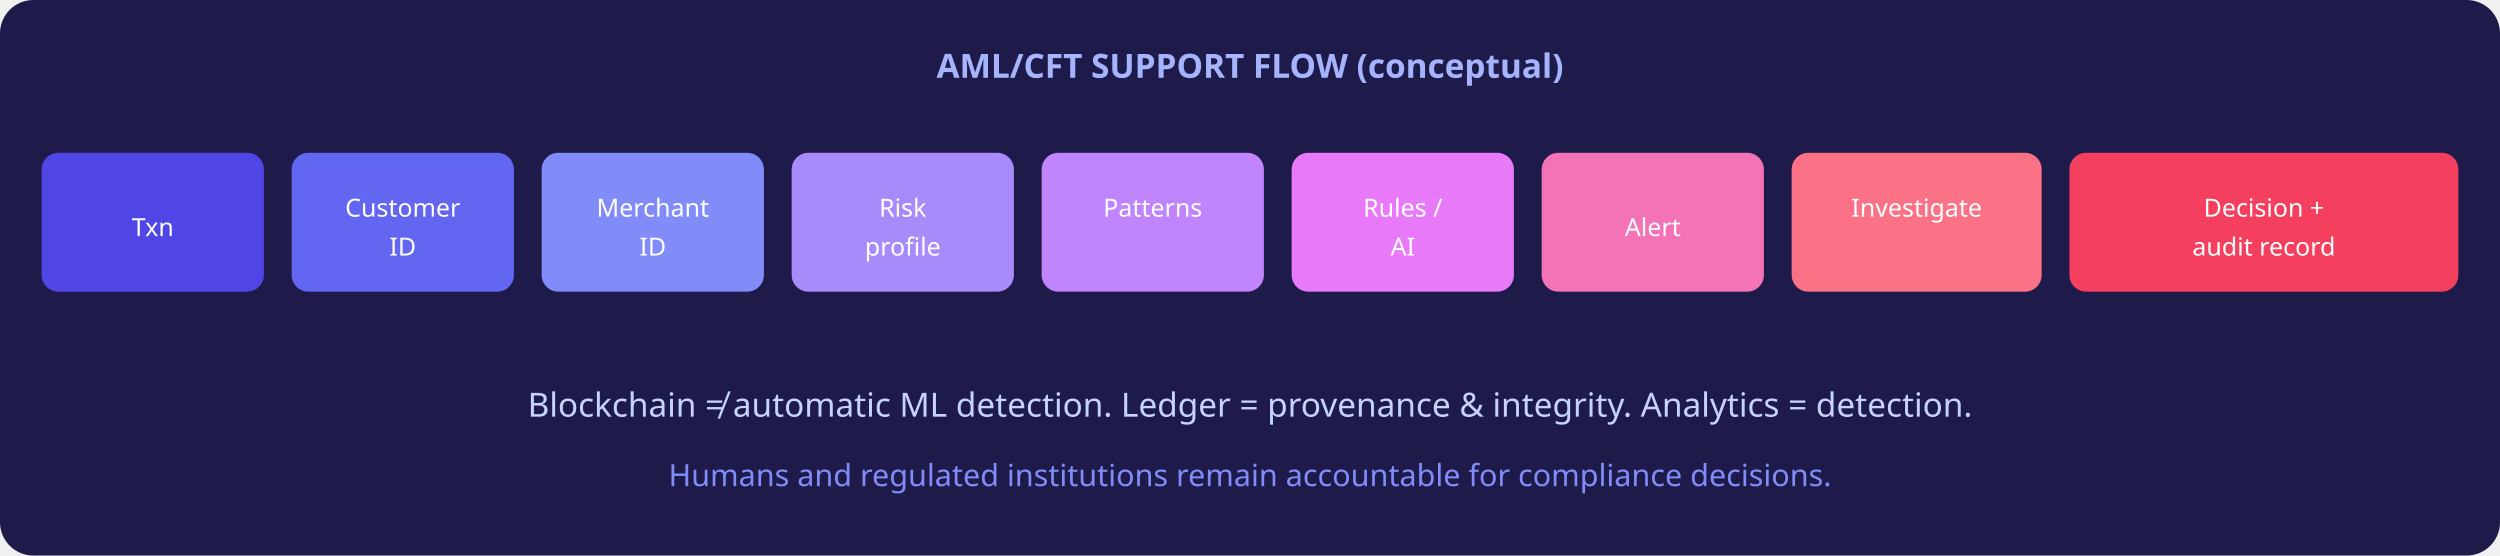
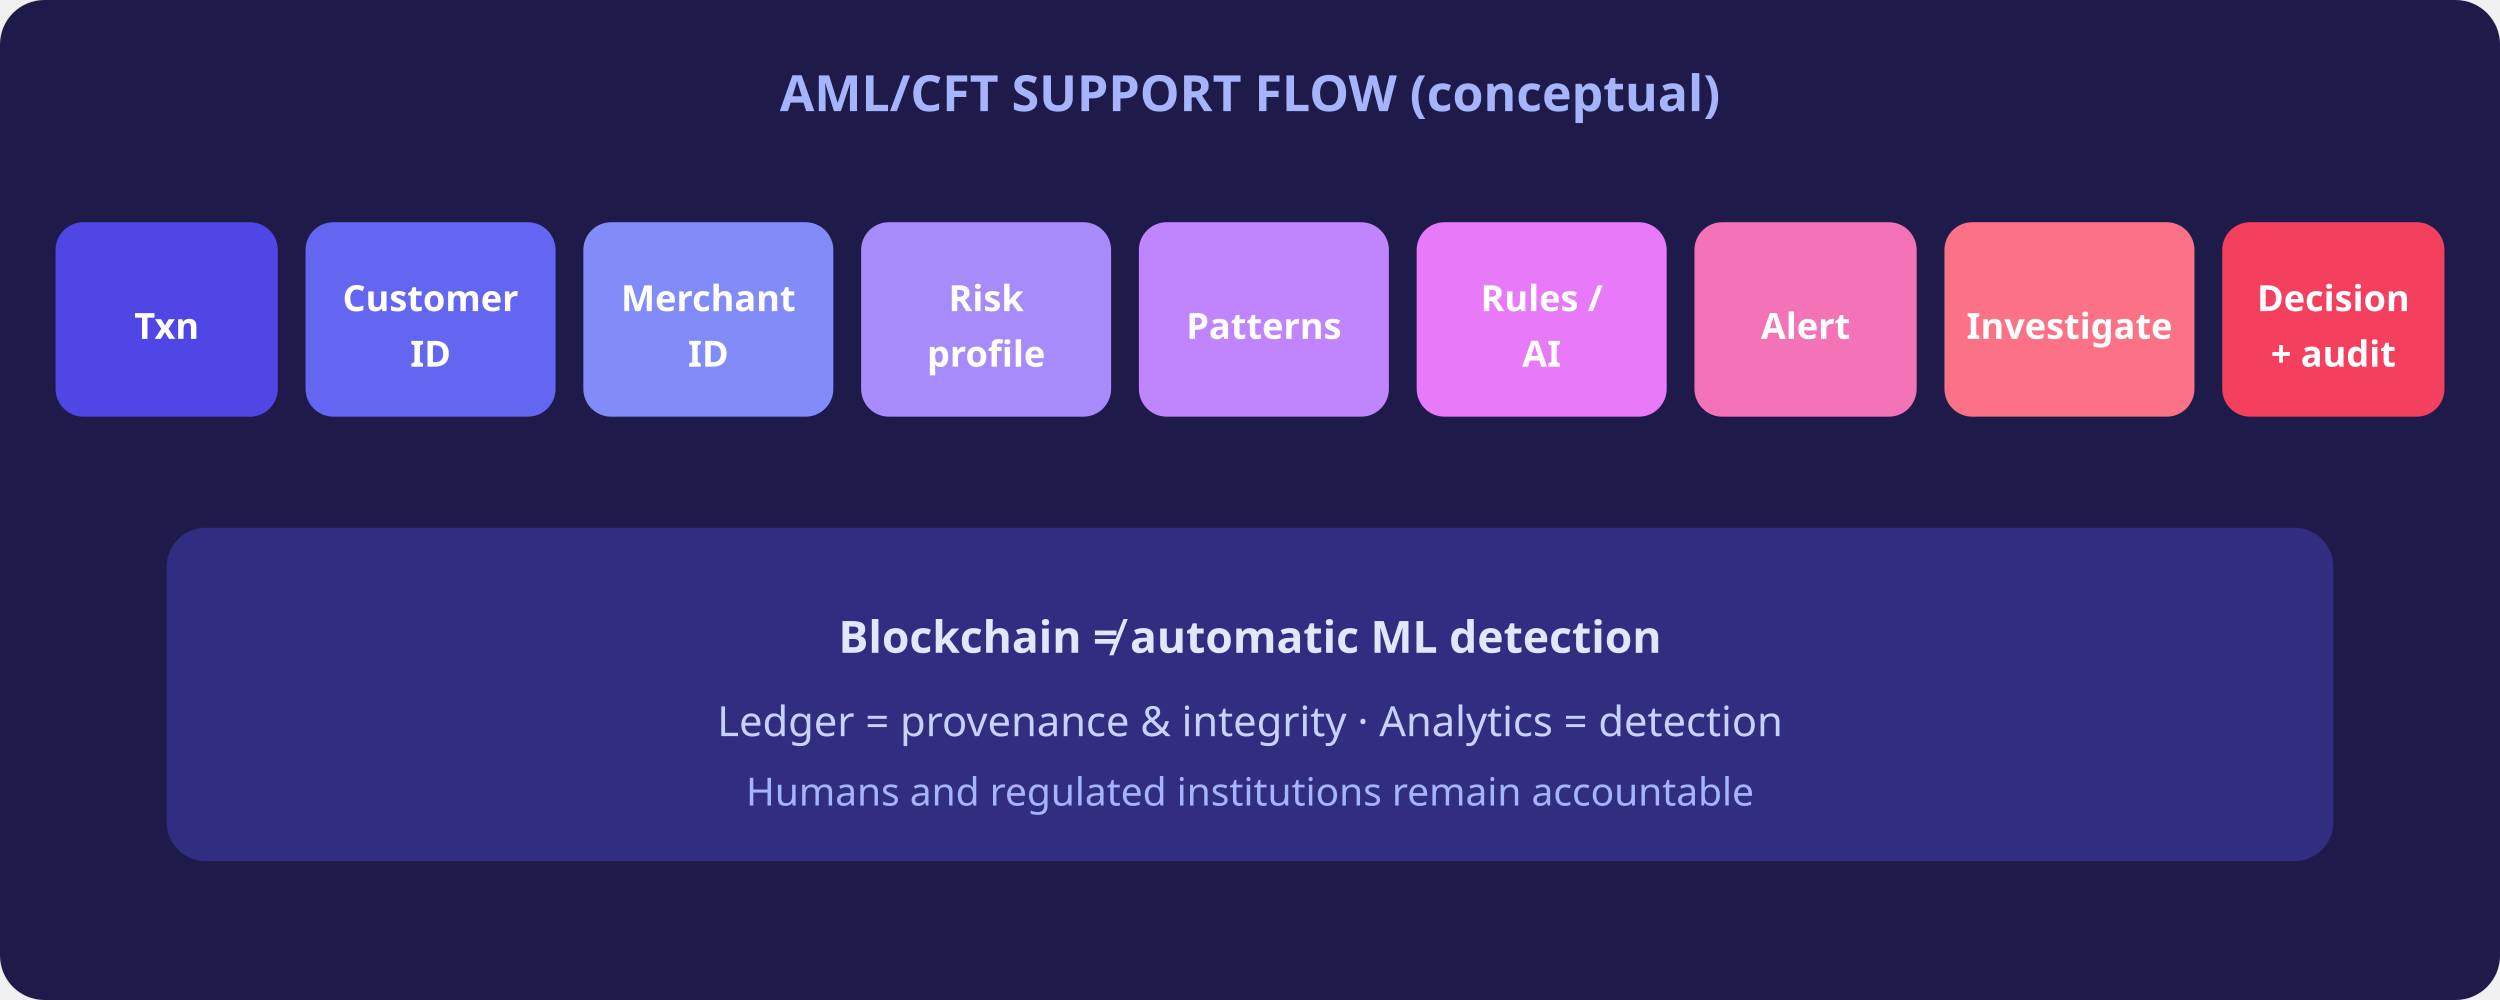
- <svg xmlns="http://www.w3.org/2000/svg" viewBox="0 0 900 200" role="img">
-   <rect width="900" height="200" fill="#1E1B4B" rx="12" />
-   <text x="450" y="28" text-anchor="middle" fill="#A5B4FC" font-family="DM Sans,sans-serif" font-size="12" font-weight="700">AML/CFT SUPPORT FLOW (conceptual)</text>
-   <g font-family="DM Sans,sans-serif" font-size="9" text-anchor="middle" fill="#fff">
-     <rect x="15" y="55" width="80" height="50" rx="6" fill="#4F46E5" />
-     <text x="55" y="85">Txn</text>
-     <rect x="105" y="55" width="80" height="50" rx="6" fill="#6366F1" />
-     <text x="145" y="78">Customer</text>
-     <text x="145" y="92">ID</text>
-     <rect x="195" y="55" width="80" height="50" rx="6" fill="#818CF8" />
-     <text x="235" y="78">Merchant</text>
-     <text x="235" y="92">ID</text>
-     <rect x="285" y="55" width="80" height="50" rx="6" fill="#A78BFA" />
-     <text x="325" y="78">Risk</text>
-     <text x="325" y="92">profile</text>
-     <rect x="375" y="55" width="80" height="50" rx="6" fill="#C084FC" />
-     <text x="415" y="78">Patterns</text>
-     <rect x="465" y="55" width="80" height="50" rx="6" fill="#E879F9" />
-     <text x="505" y="78">Rules /</text>
-     <text x="505" y="92">AI</text>
-     <rect x="555" y="55" width="80" height="50" rx="6" fill="#F472B6" />
-     <text x="595" y="85">Alert</text>
-     <rect x="645" y="55" width="90" height="50" rx="6" fill="#FB7185" />
-     <text x="690" y="78">Investigate</text>
-     <rect x="745" y="55" width="140" height="50" rx="6" fill="#F43F5E" />
-     <text x="815" y="78">Decision +</text>
-     <text x="815" y="92">audit record</text>
+ <svg xmlns="http://www.w3.org/2000/svg" width="2250" height="900" viewBox="0 0 900 360" role="img">
+   <rect width="900" height="360" fill="#1E1B4B" rx="16" />
+   <text x="450" y="40" text-anchor="middle" fill="#A5B4FC" font-family="DM Sans,Segoe UI,sans-serif" font-size="18" font-weight="700">AML/CFT SUPPORT FLOW (conceptual)</text>
+   <g font-family="DM Sans,Segoe UI,sans-serif" font-size="13" text-anchor="middle" fill="#fff" font-weight="700">
+     <rect x="20" y="80" width="80" height="70" rx="10" fill="#4F46E5" />
+     <text x="60" y="122">Txn</text>
+     <rect x="110" y="80" width="90" height="70" rx="10" fill="#6366F1" />
+     <text x="155" y="112">Customer</text>
+     <text x="155" y="132">ID</text>
+     <rect x="210" y="80" width="90" height="70" rx="10" fill="#818CF8" />
+     <text x="255" y="112">Merchant</text>
+     <text x="255" y="132">ID</text>
+     <rect x="310" y="80" width="90" height="70" rx="10" fill="#A78BFA" />
+     <text x="355" y="112">Risk</text>
+     <text x="355" y="132">profile</text>
+     <rect x="410" y="80" width="90" height="70" rx="10" fill="#C084FC" />
+     <text x="455" y="122">Patterns</text>
+     <rect x="510" y="80" width="90" height="70" rx="10" fill="#E879F9" />
+     <text x="555" y="112">Rules /</text>
+     <text x="555" y="132">AI</text>
+     <rect x="610" y="80" width="80" height="70" rx="10" fill="#F472B6" />
+     <text x="650" y="122">Alert</text>
+     <rect x="700" y="80" width="90" height="70" rx="10" fill="#FB7185" />
+     <text x="745" y="122">Investigate</text>
+     <rect x="800" y="80" width="80" height="70" rx="10" fill="#F43F5E" />
+     <text x="840" y="112">Decision</text>
+     <text x="840" y="132">+ audit</text>
  </g>
-   <text x="450" y="150" text-anchor="middle" fill="#C7D2FE" font-family="DM Sans,sans-serif" font-size="12">Blockchain ≠ automatic ML detection. Ledger = provenance &amp; integrity. Analytics = detection.</text>
-   <text x="450" y="175" text-anchor="middle" fill="#818CF8" font-family="DM Sans,sans-serif" font-size="11">Humans and regulated institutions remain accountable for compliance decisions.</text>
+   <rect x="60" y="190" width="780" height="120" rx="14" fill="#312E81" />
+   <text x="450" y="235" text-anchor="middle" fill="#E0E7FF" font-family="DM Sans,Segoe UI,sans-serif" font-size="16" font-weight="700">Blockchain ≠ automatic ML detection</text>
+   <text x="450" y="265" text-anchor="middle" fill="#C7D2FE" font-family="DM Sans,Segoe UI,sans-serif" font-size="15">Ledger = provenance &amp; integrity · Analytics = detection</text>
+   <text x="450" y="290" text-anchor="middle" fill="#A5B4FC" font-family="DM Sans,Segoe UI,sans-serif" font-size="14">Humans and regulated institutions remain accountable</text>
</svg>
